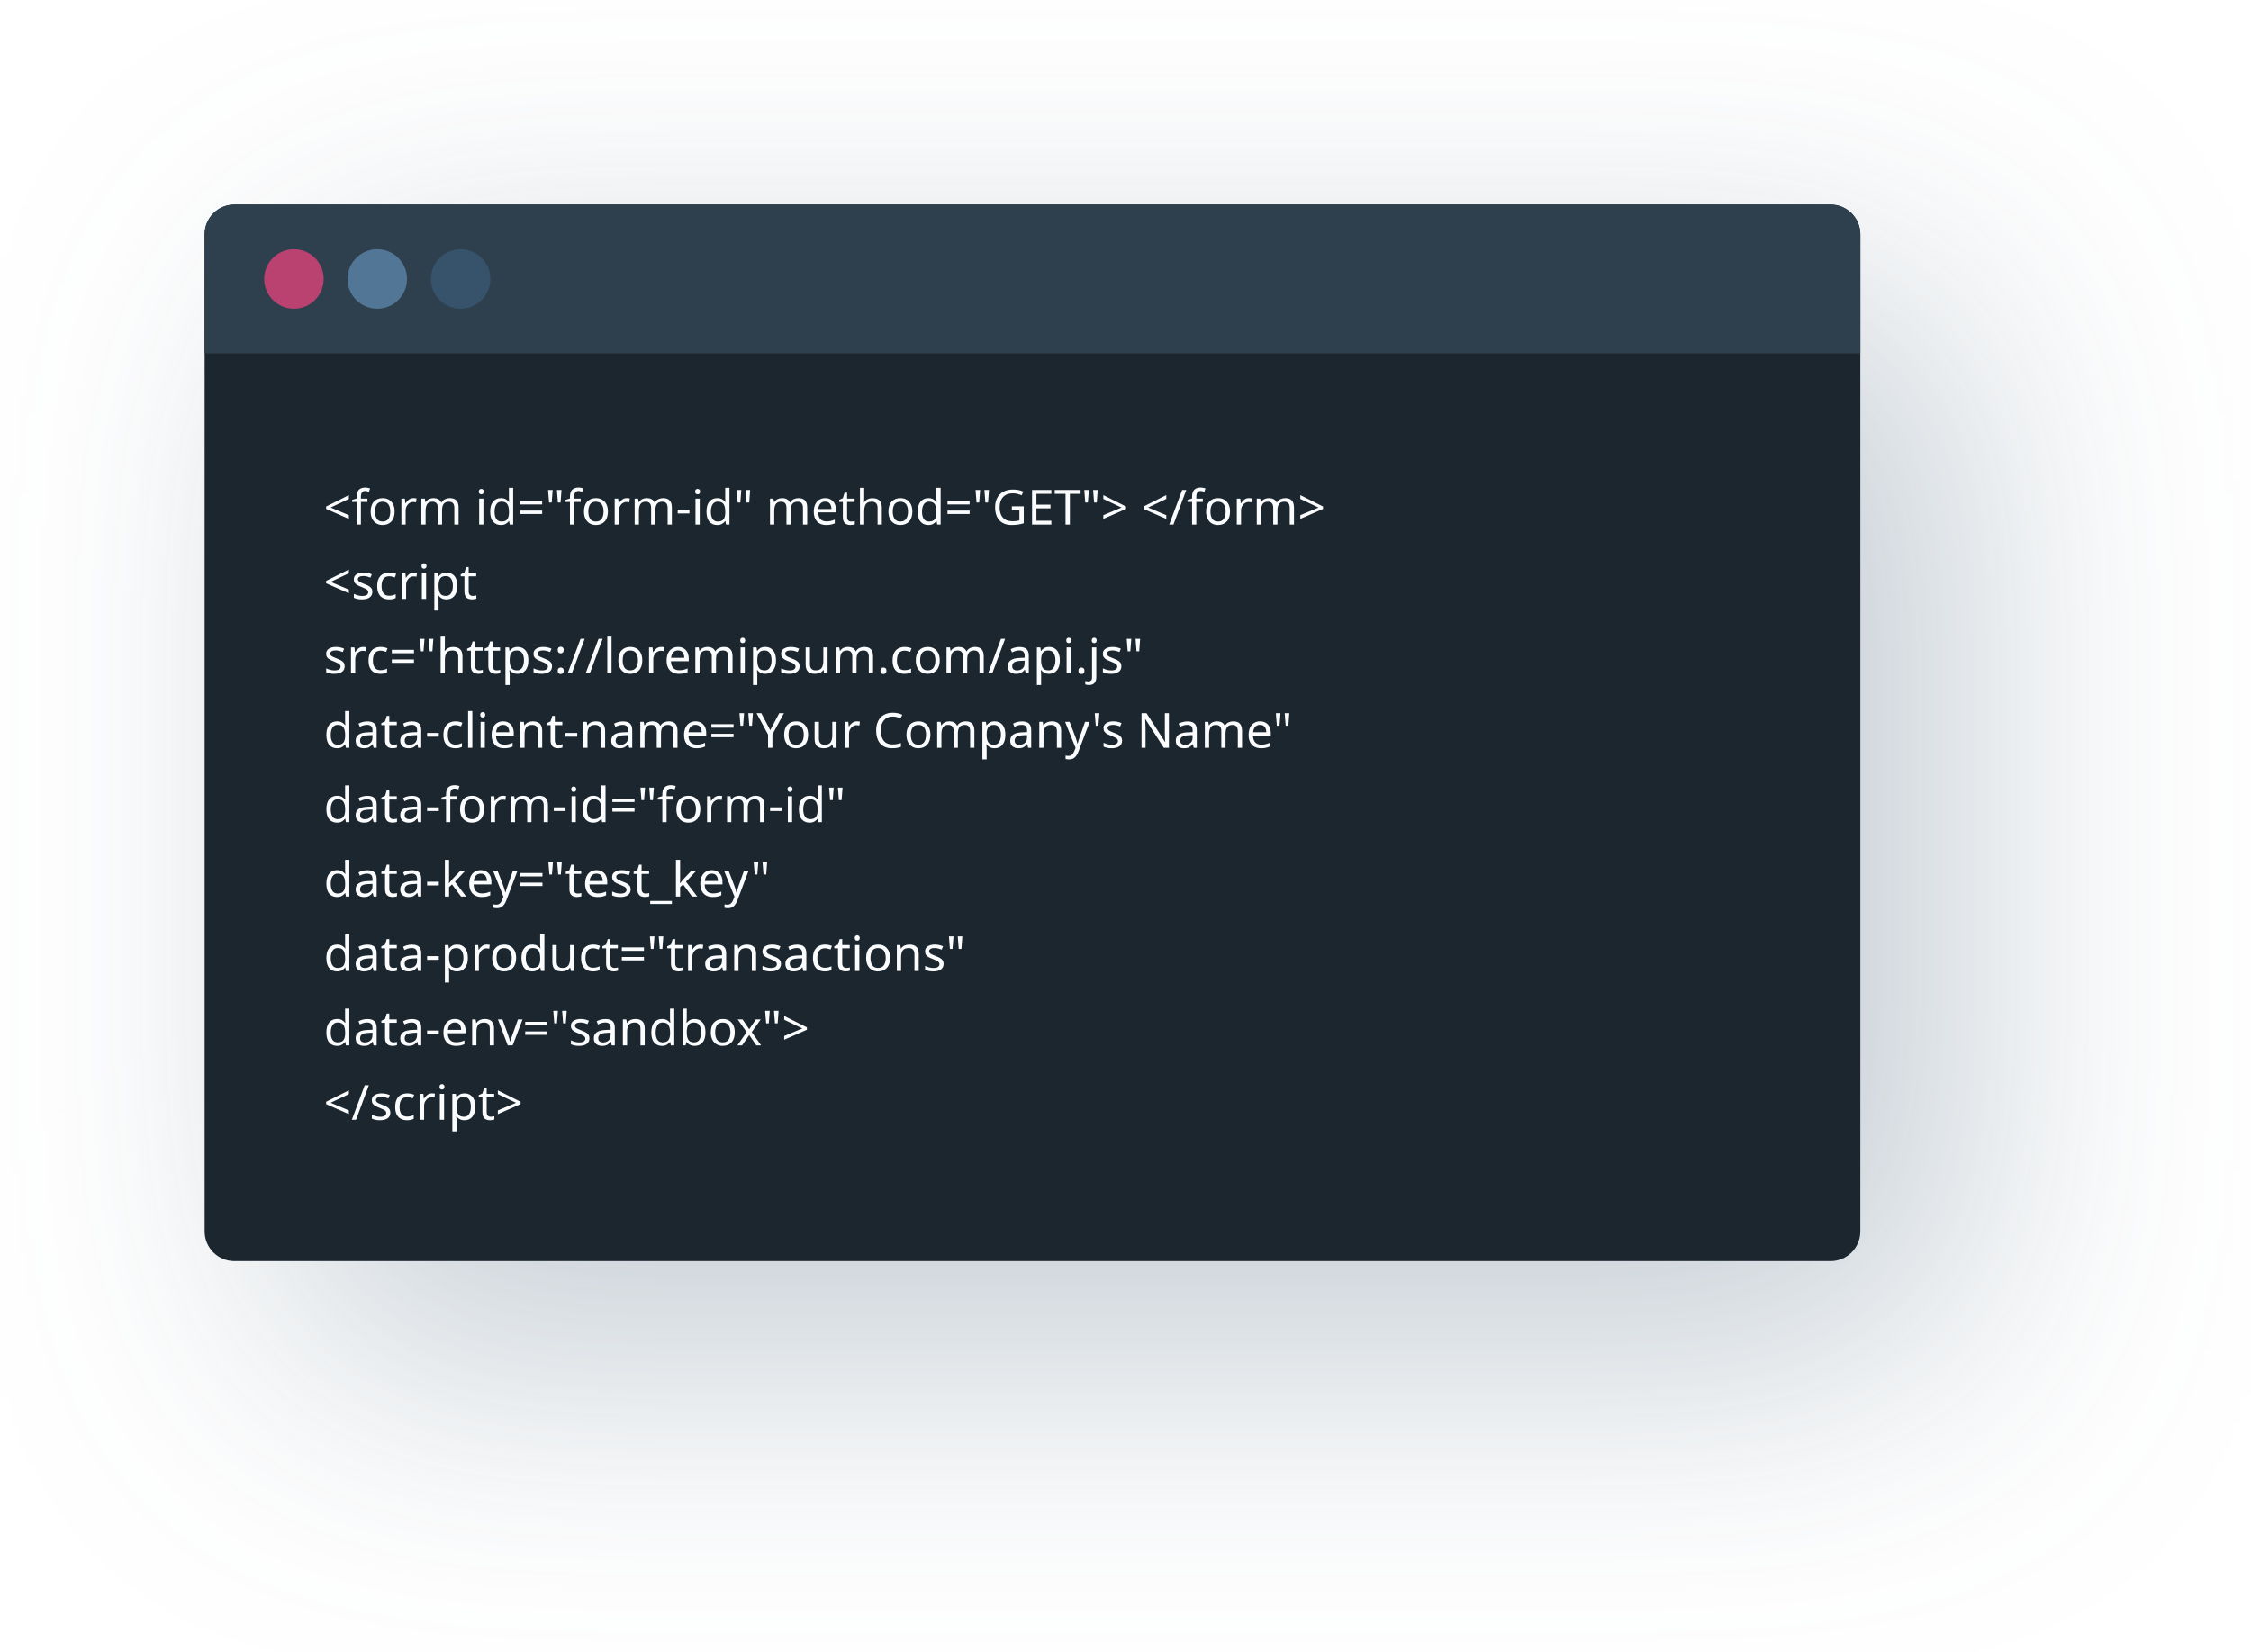
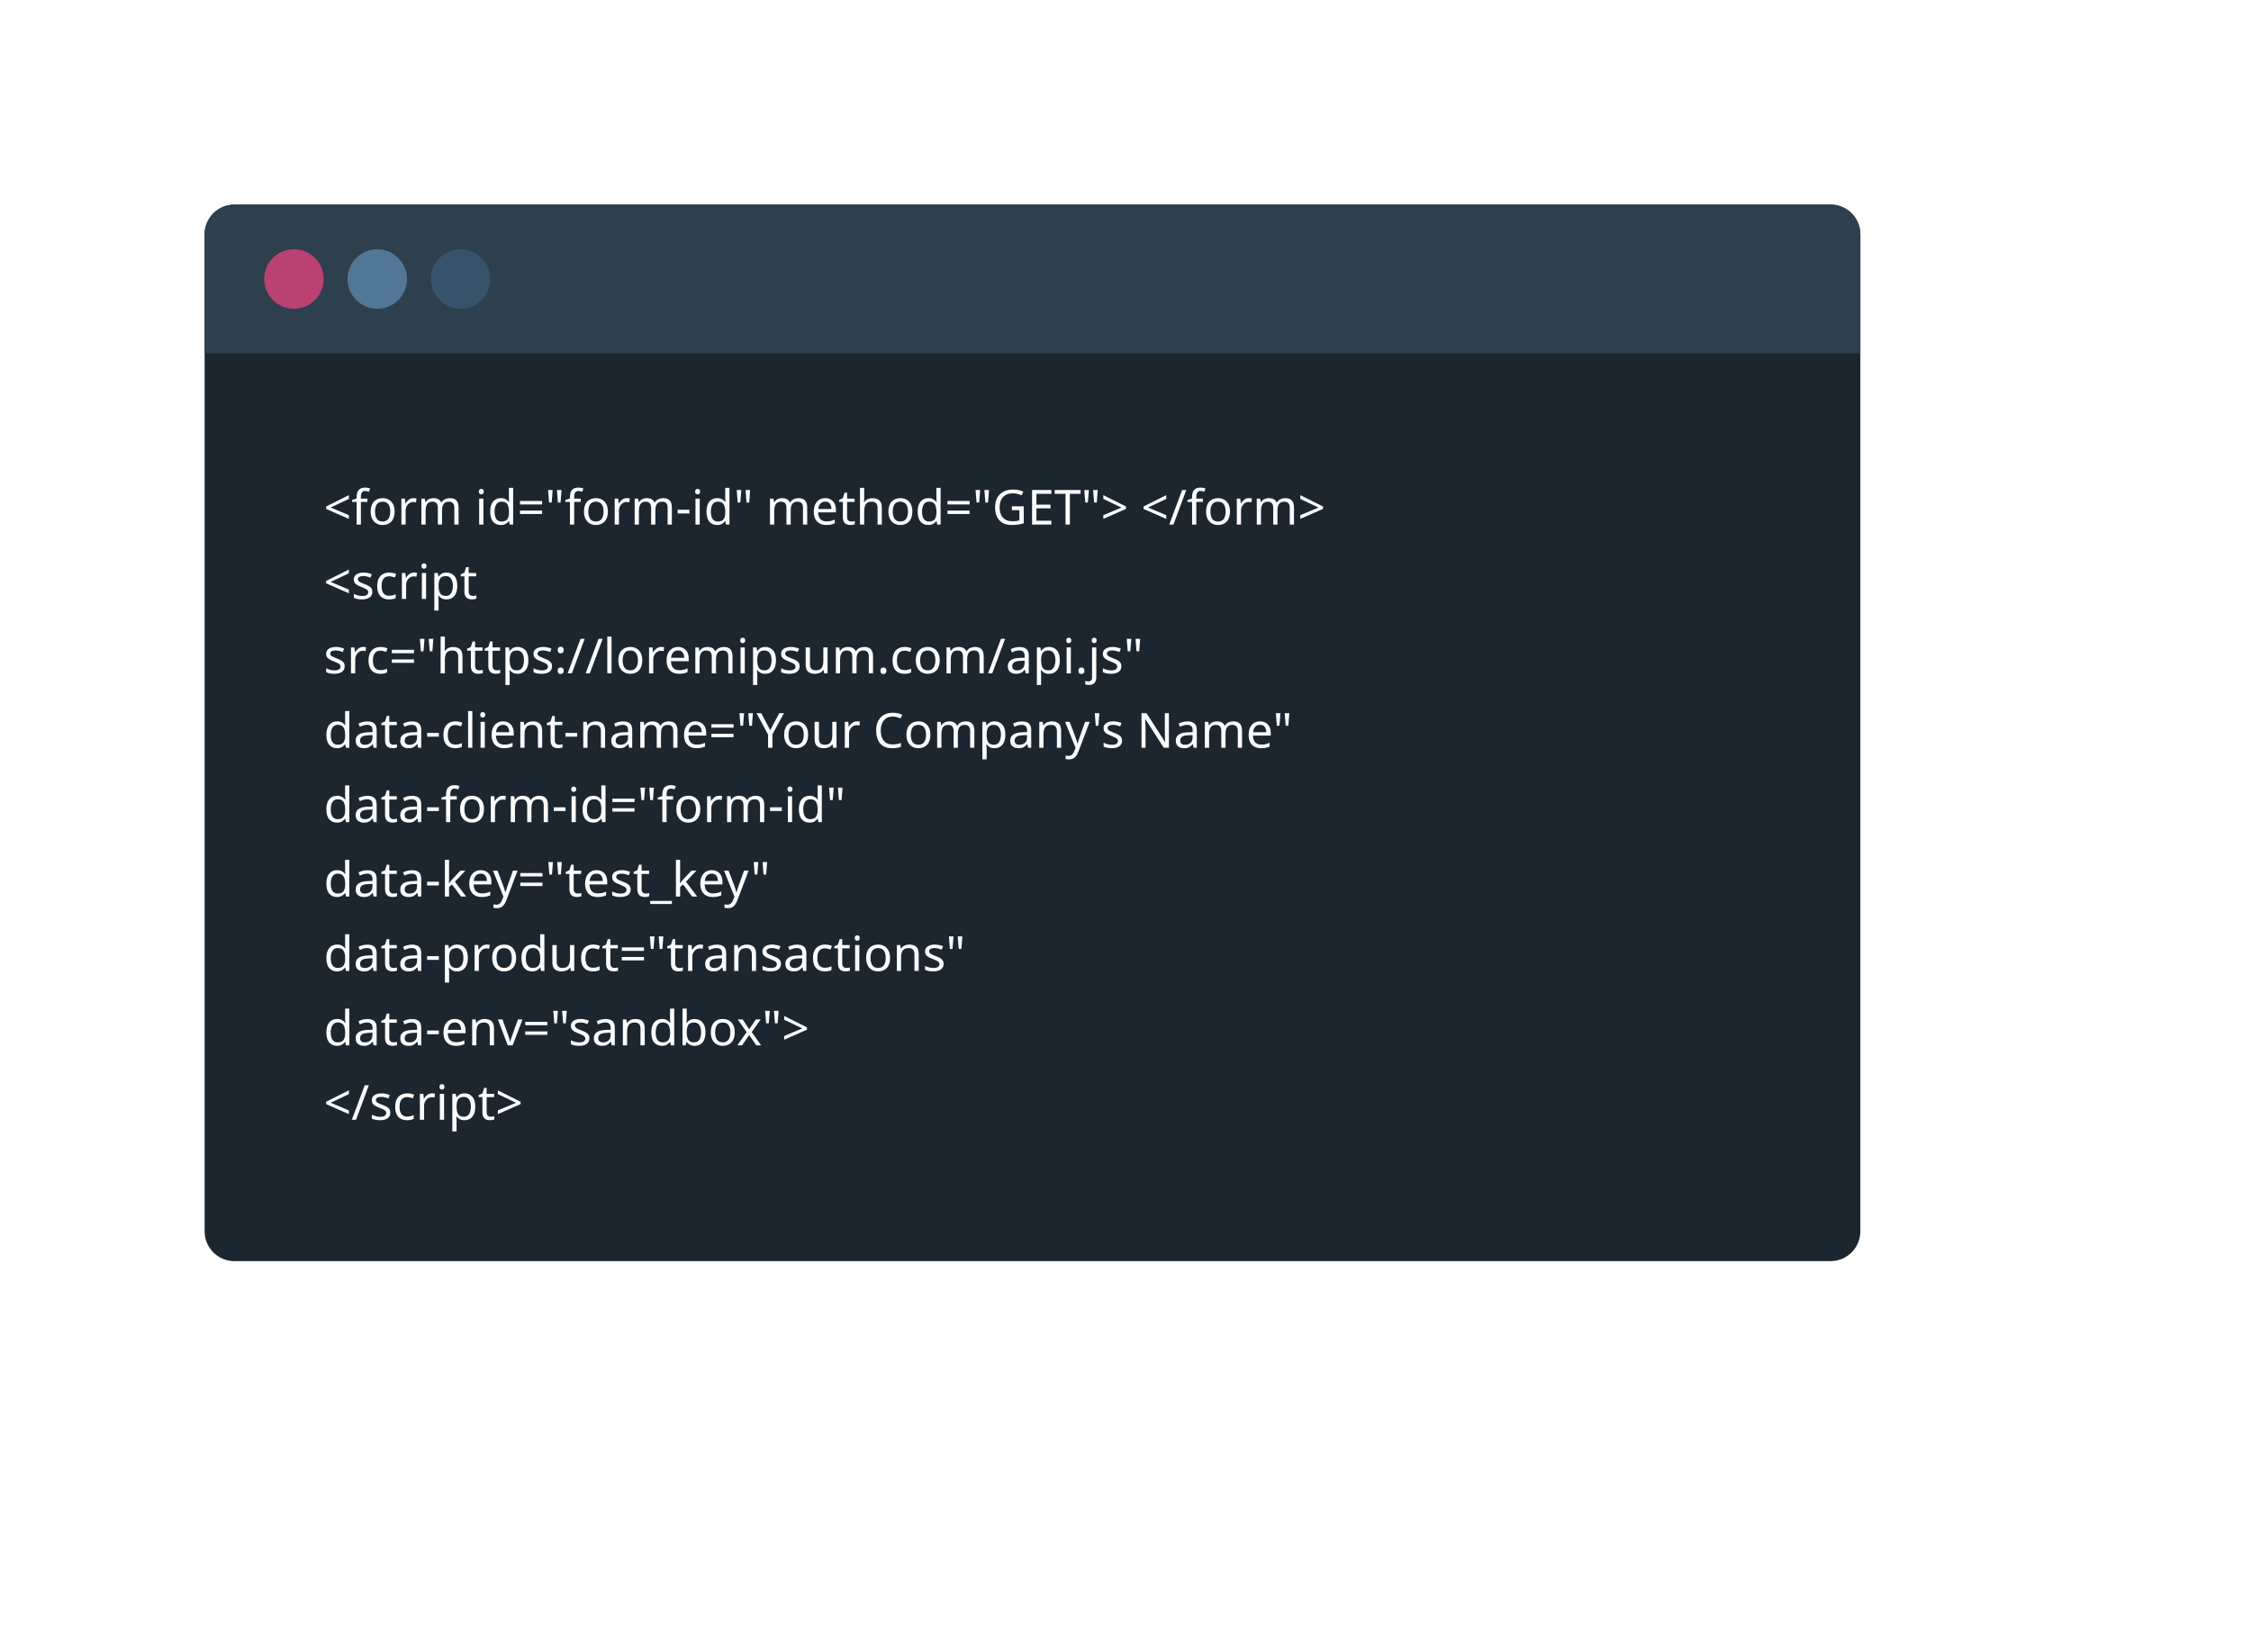
<svg xmlns="http://www.w3.org/2000/svg" xmlns:xlink="http://www.w3.org/1999/xlink" width="605" height="444">
  <defs>
    <filter x="-24.2%" y="-37.9%" width="159.6%" height="193.3%" filterUnits="objectBoundingBox" id="a">
-       <feOffset dx="25" dy="25" in="SourceAlpha" result="shadowOffsetOuter1" />
-       <feGaussianBlur stdDeviation="40" in="shadowOffsetOuter1" result="shadowBlurOuter1" />
-       <feColorMatrix values="0 0 0 0 0.212 0 0 0 0 0.325 0 0 0 0 0.419 0 0 0 0.301 0" in="shadowBlurOuter1" />
-     </filter>
+ 
+         </filter>
    <rect id="b" x="0" y="0" width="445" height="284" rx="8" />
  </defs>
  <g fill="none" fill-rule="evenodd">
    <g transform="translate(55 55)">
      <use fill="#000" filter="url(#a)" xlink:href="#b" />
      <use fill="#1B262F" xlink:href="#b" />
    </g>
    <path d="M63 55h429a8 8 0 018 8v32H55V63a8 8 0 018-8z" fill="#2E3F4D" />
    <g transform="translate(71 67)">
      <circle fill="#BA4270" cx="8" cy="8" r="8" />
      <circle fill="#527695" cx="30.4" cy="8" r="8" />
      <circle fill="#36536B" cx="52.8" cy="8" r="8" />
    </g>
    <text font-family="RobotoMono-Regular, Roboto Mono" font-size="13" fill="#FBFCFE" transform="translate(55 55)">
      <tspan x="32" y="86">&lt;form id="form-id" method="GET"&gt; &lt;/form&gt;</tspan>
      <tspan x="32" y="106">&lt;script</tspan>
      <tspan x="32" y="126"> src="https://loremipsum.com/api.js"</tspan>
      <tspan x="32" y="146"> data-client-name="Your Company's Name"</tspan>
      <tspan x="32" y="166"> data-form-id="form-id"</tspan>
      <tspan x="32" y="186"> data-key="test_key"</tspan>
      <tspan x="32" y="206"> data-product="transactions"</tspan>
      <tspan x="32" y="226"> data-env="sandbox"&gt;</tspan>
      <tspan x="32" y="246">&lt;/script&gt;</tspan>
    </text>
  </g>
</svg>
